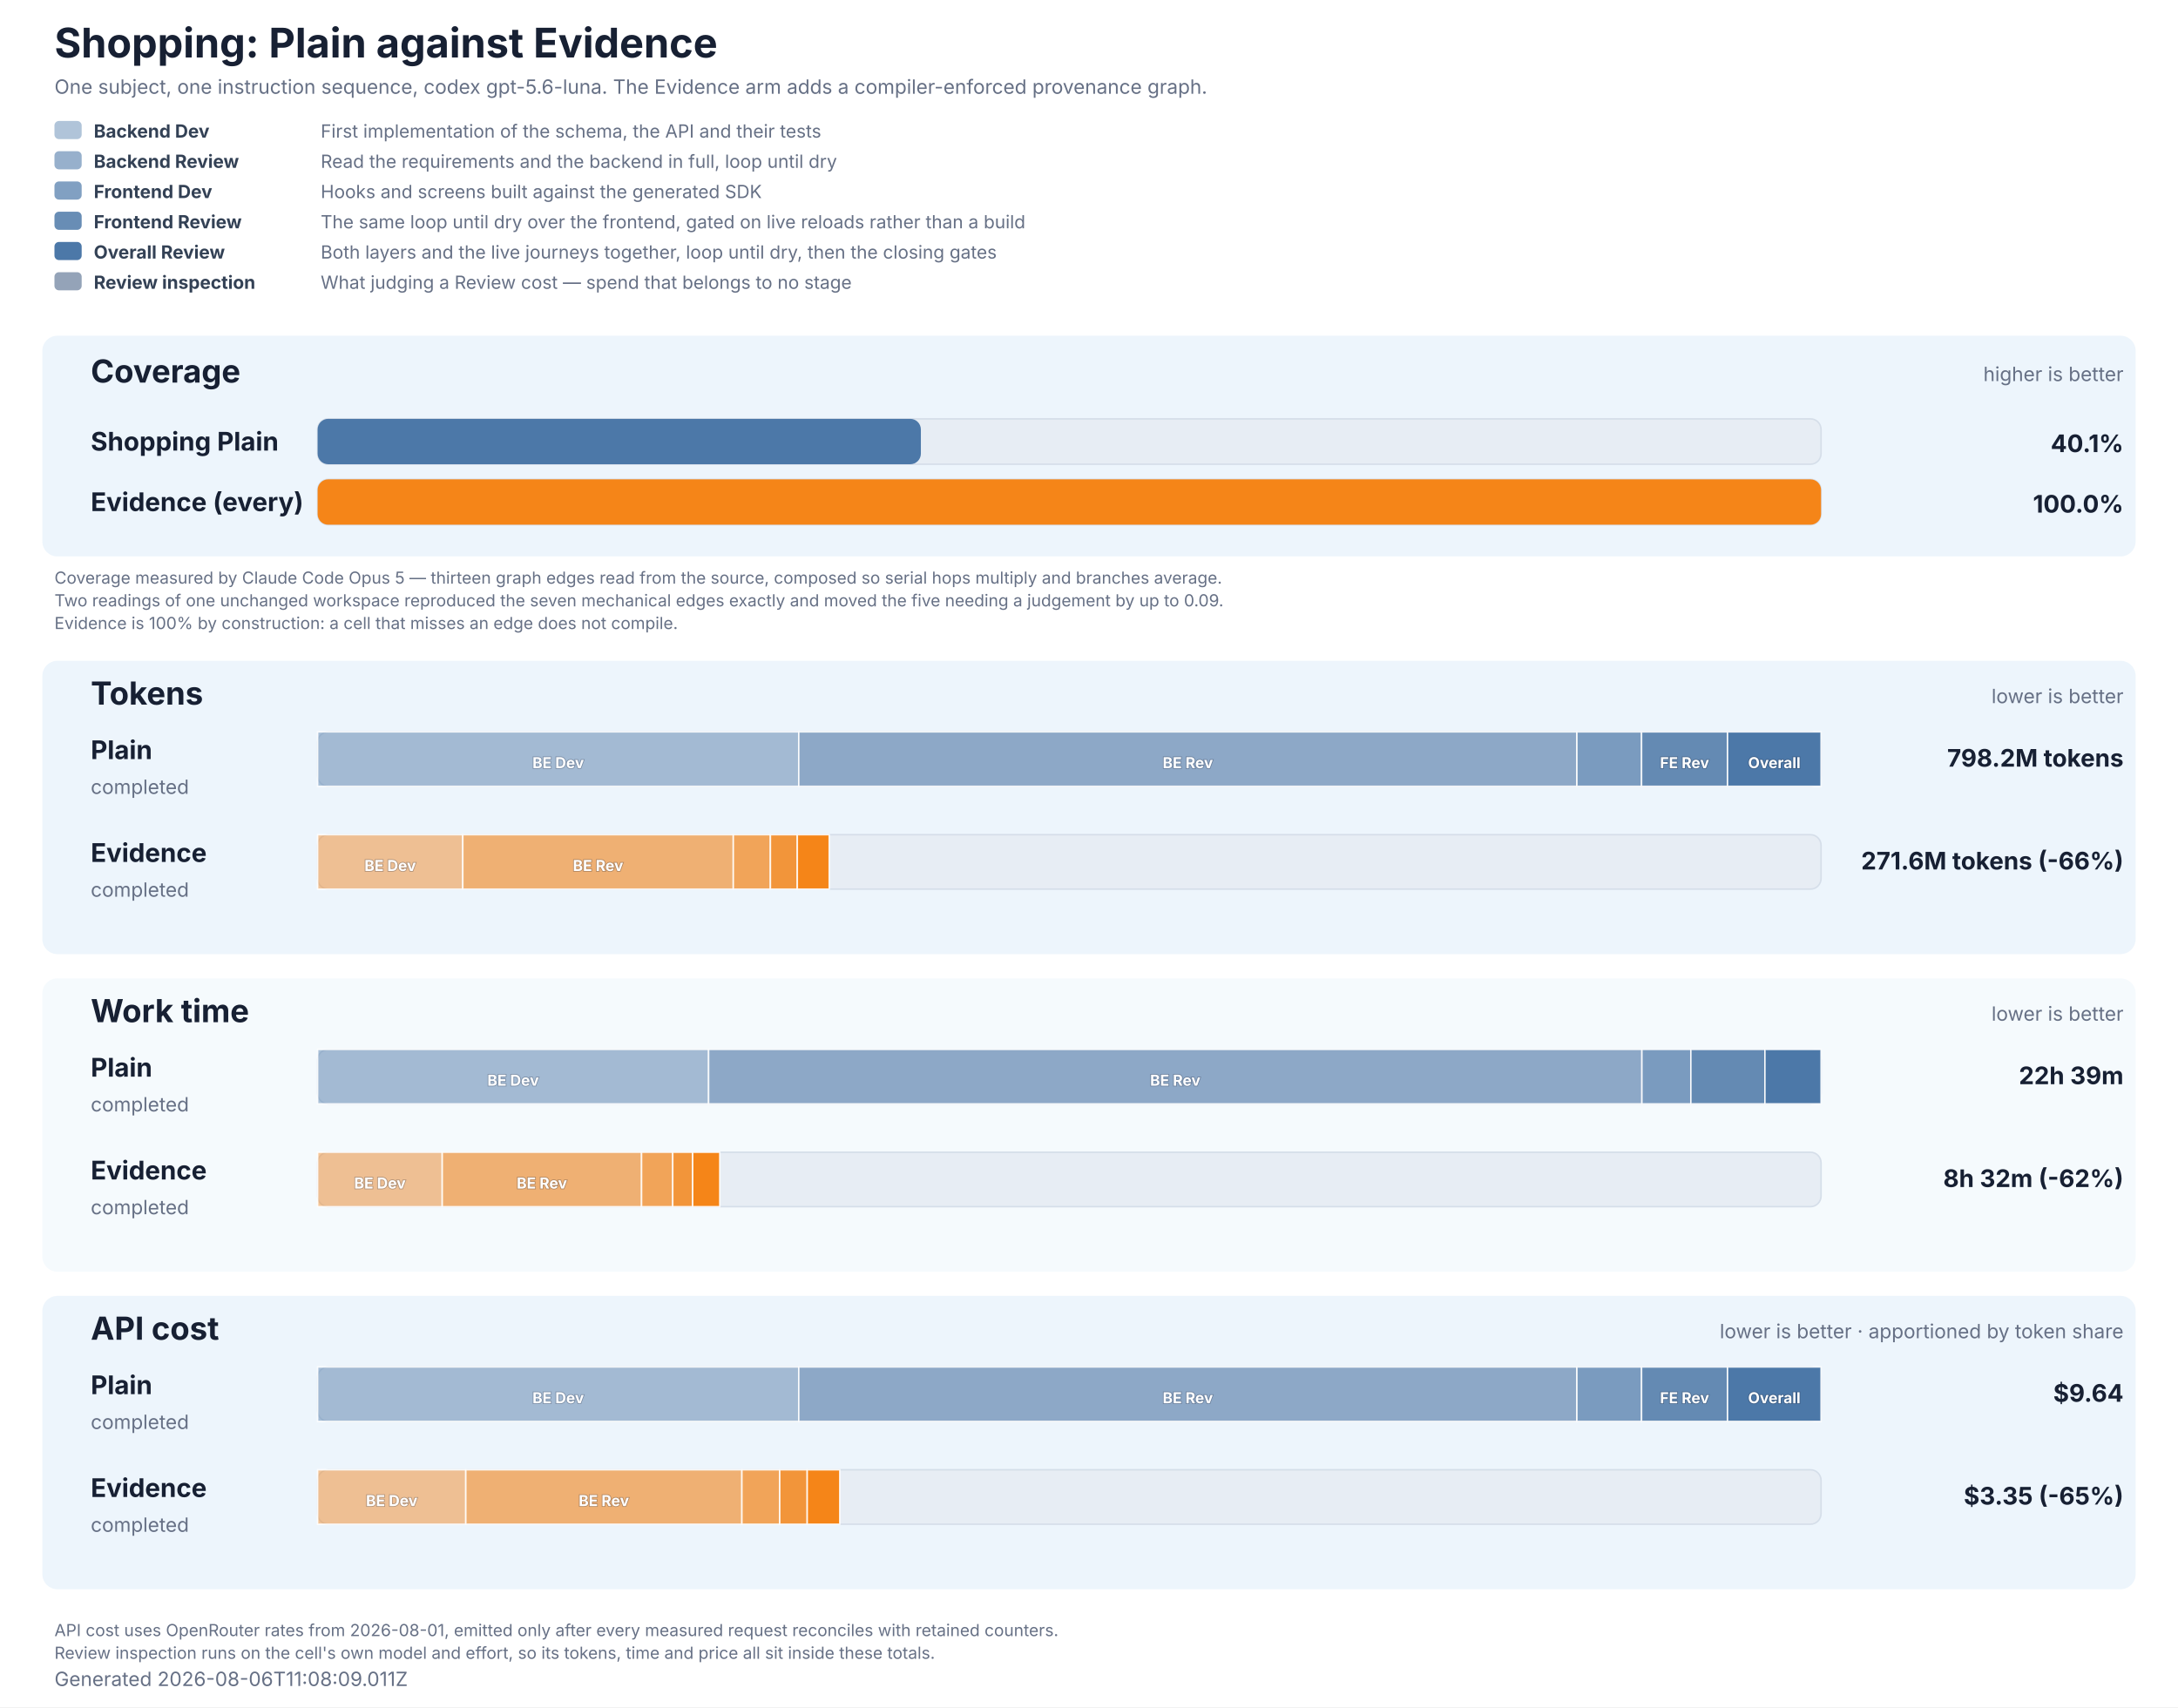
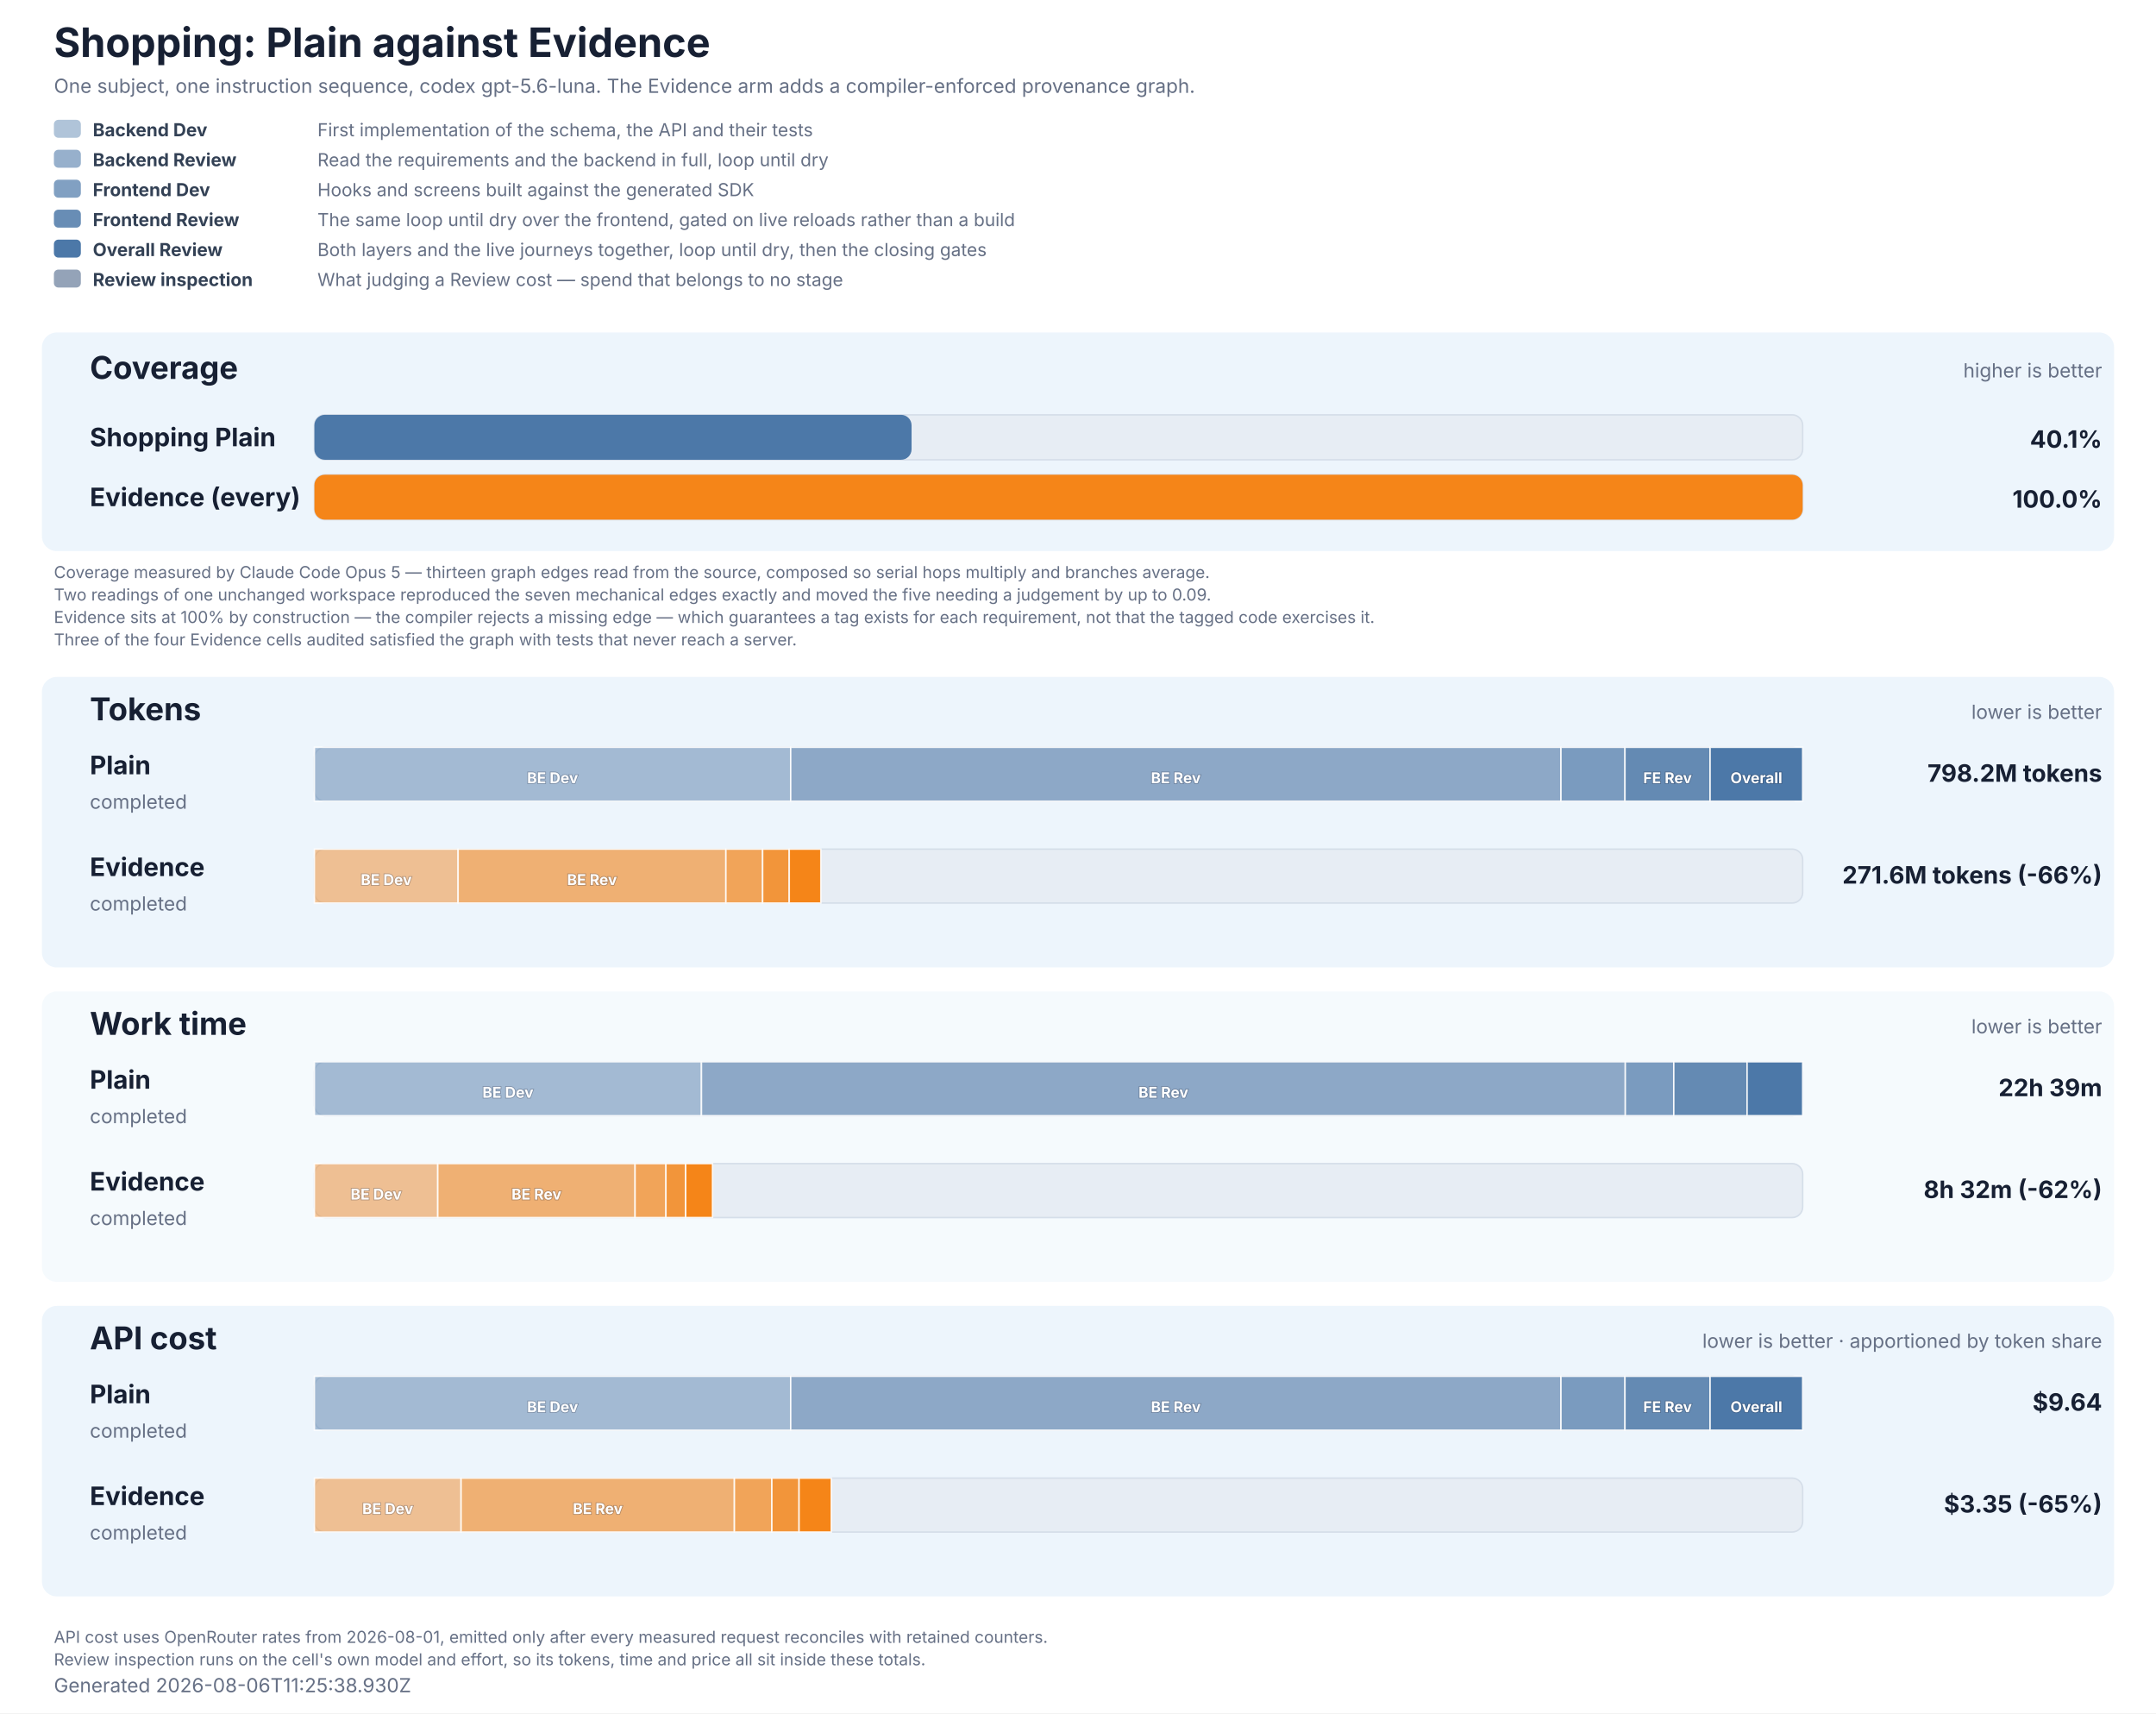
- <svg xmlns="http://www.w3.org/2000/svg" role="img" aria-labelledby="title description" viewBox="0 0 1440 1129" width="1440" height="1129">
+ <svg xmlns="http://www.w3.org/2000/svg" role="img" aria-labelledby="title description" viewBox="0 0 1440 1144" width="1440" height="1144">
  <style>
  text { font-family: Inter, ui-sans-serif, system-ui, -apple-system, BlinkMacSystemFont, 'Segoe UI', sans-serif; fill: #172033; }
  .title { font-size: 27px; font-weight: 700; }
  .subtitle, .generated, .group-meta, .row-status { font-size: 13px; fill: #667085; }
  .group { fill: #e8f2fb; }
  .group-title { font-size: 21px; font-weight: 700; }
  .row-label { font-size: 17px; font-weight: 700; }
  .value { font-size: 16px; font-weight: 700; }
  .cost-value { font-size: 13px; font-weight: 600; fill: #526b82; }
  .legend { font-size: 12px; fill: #667085; }
  .legend-label { font-size: 12px; font-weight: 700; fill: #334155; }
  .segment-label { font-size: 10px; font-weight: 700; fill: #ffffff; paint-order: stroke; stroke: #172033; stroke-opacity: 0.28; stroke-width: 1px; }
  .phase-segment { stroke: #ffffff; stroke-opacity: 0.86; stroke-width: 1px; }
  .track { fill: #e7edf4; stroke: #d5dee9; stroke-width: 1px; }
  .empty { font-size: 15px; fill: #667085; }
  .table-note { font-size: 11px; fill: #667085; }
</style>
-   <rect width="1440" height="1129" fill="#ffffff" />
+   <rect width="1440" height="1144" fill="#ffffff" />
  <text x="36" y="38" class="title">Shopping: Plain against Evidence</text>
  <text x="36" y="62" class="subtitle">One subject, one instruction sequence, codex gpt-5.6-luna. The Evidence arm adds a compiler-enforced provenance graph.</text>
  <rect x="36" y="80" width="18" height="12" rx="3" fill="#4c78a8" fill-opacity="0.44" />
  <text x="62" y="91" class="legend-label">Backend Dev</text>
  <text x="212" y="91" class="legend">First implementation of the schema, the API and their tests</text>
  <rect x="36" y="100" width="18" height="12" rx="3" fill="#4c78a8" fill-opacity="0.58" />
  <text x="62" y="111" class="legend-label">Backend Review</text>
  <text x="212" y="111" class="legend">Read the requirements and the backend in full, loop until dry</text>
  <rect x="36" y="120" width="18" height="12" rx="3" fill="#4c78a8" fill-opacity="0.7" />
  <text x="62" y="131" class="legend-label">Frontend Dev</text>
  <text x="212" y="131" class="legend">Hooks and screens built against the generated SDK</text>
  <rect x="36" y="140" width="18" height="12" rx="3" fill="#4c78a8" fill-opacity="0.84" />
  <text x="62" y="151" class="legend-label">Frontend Review</text>
  <text x="212" y="151" class="legend">The same loop until dry over the frontend, gated on live reloads rather than a build</text>
  <rect x="36" y="160" width="18" height="12" rx="3" fill="#4c78a8" fill-opacity="1" />
  <text x="62" y="171" class="legend-label">Overall Review</text>
  <text x="212" y="171" class="legend">Both layers and the live journeys together, loop until dry, then the closing gates</text>
  <rect x="36" y="180" width="18" height="12" rx="3" fill="#94a3b8" fill-opacity="1" />
  <text x="62" y="191" class="legend-label">Review inspection</text>
  <text x="212" y="191" class="legend">What judging a Review cost — spend that belongs to no stage</text>
  <rect x="28" y="222" width="1384" height="146" rx="10" class="group" fill-opacity="0.78" />
  <text x="60" y="253" class="group-title">Coverage</text>
  <text x="1404" y="252" text-anchor="end" class="group-meta">higher is better</text>
  <text x="60" y="298" class="row-label" fill="#4c78a8">Shopping Plain</text>
  <rect x="210" y="277" width="994" height="30" rx="7" class="track" />
  <rect x="210" y="277" width="398.84" height="30" rx="7" fill="#4c78a8" data-coverage="40.12511413497504" />
  <text x="1404" y="299" text-anchor="end" class="value" fill="#4c78a8">40.1%</text>
  <text x="60" y="338" class="row-label" fill="#f58518">Evidence (every)</text>
  <rect x="210" y="317" width="994" height="30" rx="7" class="track" />
  <rect x="210" y="317" width="994.00" height="30" rx="7" fill="#f58518" data-coverage="100" />
  <text x="1404" y="339" text-anchor="end" class="value" fill="#f58518">100.0%</text>
  <text x="36" y="386" class="table-note">Coverage measured by Claude Code Opus 5 — thirteen graph edges read from the source, composed so serial hops multiply and branches average.</text>
  <text x="36" y="401" class="table-note">Two readings of one unchanged workspace reproduced the seven mechanical edges exactly and moved the five needing a judgement by up to 0.09.</text>
-   <text x="36" y="416" class="table-note">Evidence is 100% by construction: a cell that misses an edge does not compile.</text>
-   <rect x="28" y="437" width="1384" height="194" rx="10" class="group" fill-opacity="0.78" />
-   <text x="60" y="466" class="group-title">Tokens</text>
-   <text x="1404" y="465" text-anchor="end" class="group-meta">lower is better</text>
-   <text x="60" y="502" class="row-label" fill="#4c78a8">Plain</text>
-   <text x="60" y="525" class="row-status">completed</text>
-   <rect x="210" y="484" width="994" height="36" rx="7" class="track" />
-   <rect x="210.00" y="484" width="318.11" height="36" fill="#4c78a8" fill-opacity="0.44" class="phase-segment" data-phase="backend-development" />
-   <text x="369.06" y="508" text-anchor="middle" class="segment-label">BE Dev</text>
-   <rect x="528.11" y="484" width="514.46" height="36" fill="#4c78a8" fill-opacity="0.58" class="phase-segment" data-phase="backend-review" />
-   <text x="785.35" y="508" text-anchor="middle" class="segment-label">BE Rev</text>
-   <rect x="1042.58" y="484" width="42.75" height="36" fill="#4c78a8" fill-opacity="0.7" class="phase-segment" data-phase="frontend-development" />
-   <rect x="1085.33" y="484" width="56.86" height="36" fill="#4c78a8" fill-opacity="0.84" class="phase-segment" data-phase="frontend-review" />
-   <text x="1113.76" y="508" text-anchor="middle" class="segment-label">FE Rev</text>
-   <rect x="1142.19" y="484" width="61.81" height="36" fill="#4c78a8" fill-opacity="1" class="phase-segment" data-phase="overall-review" />
-   <text x="1173.09" y="508" text-anchor="middle" class="segment-label">Overall</text>
-   <text x="1404" y="507" text-anchor="end" class="value">798.2M tokens</text>
-   <text x="60" y="570" class="row-label" fill="#f58518">Evidence</text>
-   <text x="60" y="593" class="row-status">completed</text>
-   <rect x="210" y="552" width="994" height="36" rx="7" class="track" />
-   <rect x="210.00" y="552" width="95.98" height="36" fill="#f58518" fill-opacity="0.44" class="phase-segment" data-phase="backend-development" />
-   <text x="257.99" y="576" text-anchor="middle" class="segment-label">BE Dev</text>
-   <rect x="305.98" y="552" width="178.85" height="36" fill="#f58518" fill-opacity="0.58" class="phase-segment" data-phase="backend-review" />
-   <text x="395.41" y="576" text-anchor="middle" class="segment-label">BE Rev</text>
-   <rect x="484.83" y="552" width="24.52" height="36" fill="#f58518" fill-opacity="0.7" class="phase-segment" data-phase="frontend-development" />
-   <rect x="509.36" y="552" width="17.79" height="36" fill="#f58518" fill-opacity="0.84" class="phase-segment" data-phase="frontend-review" />
-   <rect x="527.15" y="552" width="21.09" height="36" fill="#f58518" fill-opacity="1" class="phase-segment" data-phase="overall-review" />
-   <text x="1404" y="575" text-anchor="end" class="value">271.6M tokens (-66%)</text>
-   <rect x="28" y="647" width="1384" height="194" rx="10" class="group" fill-opacity="0.42" />
-   <text x="60" y="676" class="group-title">Work time</text>
-   <text x="1404" y="675" text-anchor="end" class="group-meta">lower is better</text>
-   <text x="60" y="712" class="row-label" fill="#4c78a8">Plain</text>
-   <text x="60" y="735" class="row-status">completed</text>
-   <rect x="210" y="694" width="994" height="36" rx="7" class="track" />
-   <rect x="210.00" y="694" width="258.50" height="36" fill="#4c78a8" fill-opacity="0.44" class="phase-segment" data-phase="backend-development" />
-   <text x="339.25" y="718" text-anchor="middle" class="segment-label">BE Dev</text>
-   <rect x="468.50" y="694" width="617.05" height="36" fill="#4c78a8" fill-opacity="0.58" class="phase-segment" data-phase="backend-review" />
-   <text x="777.03" y="718" text-anchor="middle" class="segment-label">BE Rev</text>
-   <rect x="1085.55" y="694" width="32.38" height="36" fill="#4c78a8" fill-opacity="0.7" class="phase-segment" data-phase="frontend-development" />
-   <rect x="1117.93" y="694" width="48.97" height="36" fill="#4c78a8" fill-opacity="0.84" class="phase-segment" data-phase="frontend-review" />
-   <rect x="1166.90" y="694" width="37.10" height="36" fill="#4c78a8" fill-opacity="1" class="phase-segment" data-phase="overall-review" />
-   <text x="1404" y="717" text-anchor="end" class="value">22h 39m</text>
-   <text x="60" y="780" class="row-label" fill="#f58518">Evidence</text>
-   <text x="60" y="803" class="row-status">completed</text>
-   <rect x="210" y="762" width="994" height="36" rx="7" class="track" />
-   <rect x="210.00" y="762" width="82.39" height="36" fill="#f58518" fill-opacity="0.44" class="phase-segment" data-phase="backend-development" />
-   <text x="251.19" y="786" text-anchor="middle" class="segment-label">BE Dev</text>
-   <rect x="292.39" y="762" width="131.79" height="36" fill="#f58518" fill-opacity="0.58" class="phase-segment" data-phase="backend-review" />
-   <text x="358.28" y="786" text-anchor="middle" class="segment-label">BE Rev</text>
-   <rect x="424.17" y="762" width="20.62" height="36" fill="#f58518" fill-opacity="0.7" class="phase-segment" data-phase="frontend-development" />
-   <rect x="444.79" y="762" width="13.18" height="36" fill="#f58518" fill-opacity="0.84" class="phase-segment" data-phase="frontend-review" />
-   <rect x="457.98" y="762" width="17.90" height="36" fill="#f58518" fill-opacity="1" class="phase-segment" data-phase="overall-review" />
-   <text x="1404" y="785" text-anchor="end" class="value">8h 32m (-62%)</text>
-   <rect x="28" y="857" width="1384" height="194" rx="10" class="group" fill-opacity="0.78" />
-   <text x="60" y="886" class="group-title">API cost</text>
-   <text x="1404" y="885" text-anchor="end" class="group-meta">lower is better · apportioned by token share</text>
-   <text x="60" y="922" class="row-label" fill="#4c78a8">Plain</text>
-   <text x="60" y="945" class="row-status">completed</text>
-   <rect x="210" y="904" width="994" height="36" rx="7" class="track" />
-   <rect x="210.00" y="904" width="318.11" height="36" fill="#4c78a8" fill-opacity="0.44" class="phase-segment" data-phase="backend-development" />
-   <text x="369.06" y="928" text-anchor="middle" class="segment-label">BE Dev</text>
-   <rect x="528.11" y="904" width="514.46" height="36" fill="#4c78a8" fill-opacity="0.58" class="phase-segment" data-phase="backend-review" />
-   <text x="785.35" y="928" text-anchor="middle" class="segment-label">BE Rev</text>
-   <rect x="1042.58" y="904" width="42.75" height="36" fill="#4c78a8" fill-opacity="0.7" class="phase-segment" data-phase="frontend-development" />
-   <rect x="1085.33" y="904" width="56.86" height="36" fill="#4c78a8" fill-opacity="0.84" class="phase-segment" data-phase="frontend-review" />
-   <text x="1113.76" y="928" text-anchor="middle" class="segment-label">FE Rev</text>
-   <rect x="1142.19" y="904" width="61.81" height="36" fill="#4c78a8" fill-opacity="1" class="phase-segment" data-phase="overall-review" />
-   <text x="1173.09" y="928" text-anchor="middle" class="segment-label">Overall</text>
-   <text x="1404" y="927" text-anchor="end" class="value">$9.64</text>
-   <text x="60" y="990" class="row-label" fill="#f58518">Evidence</text>
-   <text x="60" y="1013" class="row-status">completed</text>
-   <rect x="210" y="972" width="994" height="36" rx="7" class="track" />
-   <rect x="210.00" y="972" width="97.96" height="36" fill="#f58518" fill-opacity="0.44" class="phase-segment" data-phase="backend-development" />
-   <text x="258.98" y="996" text-anchor="middle" class="segment-label">BE Dev</text>
-   <rect x="307.96" y="972" width="182.54" height="36" fill="#f58518" fill-opacity="0.58" class="phase-segment" data-phase="backend-review" />
-   <text x="399.24" y="996" text-anchor="middle" class="segment-label">BE Rev</text>
-   <rect x="490.51" y="972" width="25.03" height="36" fill="#f58518" fill-opacity="0.7" class="phase-segment" data-phase="frontend-development" />
-   <rect x="515.54" y="972" width="18.16" height="36" fill="#f58518" fill-opacity="0.84" class="phase-segment" data-phase="frontend-review" />
-   <rect x="533.70" y="972" width="21.52" height="36" fill="#f58518" fill-opacity="1" class="phase-segment" data-phase="overall-review" />
-   <text x="1404" y="995" text-anchor="end" class="value">$3.35 (-65%)</text>
-   <text x="36" y="1082" class="table-note">API cost uses OpenRouter rates from 2026-08-01, emitted only after every measured request reconciles with retained counters.</text>
-   <text x="36" y="1097" class="table-note">Review inspection runs on the cell's own model and effort, so its tokens, time and price all sit inside these totals.</text>
-   <text x="36" y="1115" class="generated">Generated 2026-08-06T11:08:09.011Z</text>
+   <text x="36" y="416" class="table-note">Evidence sits at 100% by construction — the compiler rejects a missing edge — which guarantees a tag exists for each requirement, not that the tagged code exercises it.</text>
+   <text x="36" y="431" class="table-note">Three of the four Evidence cells audited satisfied the graph with tests that never reach a server.</text>
+   <rect x="28" y="452" width="1384" height="194" rx="10" class="group" fill-opacity="0.78" />
+   <text x="60" y="481" class="group-title">Tokens</text>
+   <text x="1404" y="480" text-anchor="end" class="group-meta">lower is better</text>
+   <text x="60" y="517" class="row-label" fill="#4c78a8">Plain</text>
+   <text x="60" y="540" class="row-status">completed</text>
+   <rect x="210" y="499" width="994" height="36" rx="7" class="track" />
+   <rect x="210.00" y="499" width="318.11" height="36" fill="#4c78a8" fill-opacity="0.44" class="phase-segment" data-phase="backend-development" />
+   <text x="369.06" y="523" text-anchor="middle" class="segment-label">BE Dev</text>
+   <rect x="528.11" y="499" width="514.46" height="36" fill="#4c78a8" fill-opacity="0.58" class="phase-segment" data-phase="backend-review" />
+   <text x="785.35" y="523" text-anchor="middle" class="segment-label">BE Rev</text>
+   <rect x="1042.58" y="499" width="42.75" height="36" fill="#4c78a8" fill-opacity="0.7" class="phase-segment" data-phase="frontend-development" />
+   <rect x="1085.33" y="499" width="56.86" height="36" fill="#4c78a8" fill-opacity="0.84" class="phase-segment" data-phase="frontend-review" />
+   <text x="1113.76" y="523" text-anchor="middle" class="segment-label">FE Rev</text>
+   <rect x="1142.19" y="499" width="61.81" height="36" fill="#4c78a8" fill-opacity="1" class="phase-segment" data-phase="overall-review" />
+   <text x="1173.09" y="523" text-anchor="middle" class="segment-label">Overall</text>
+   <text x="1404" y="522" text-anchor="end" class="value">798.2M tokens</text>
+   <text x="60" y="585" class="row-label" fill="#f58518">Evidence</text>
+   <text x="60" y="608" class="row-status">completed</text>
+   <rect x="210" y="567" width="994" height="36" rx="7" class="track" />
+   <rect x="210.00" y="567" width="95.98" height="36" fill="#f58518" fill-opacity="0.44" class="phase-segment" data-phase="backend-development" />
+   <text x="257.99" y="591" text-anchor="middle" class="segment-label">BE Dev</text>
+   <rect x="305.98" y="567" width="178.85" height="36" fill="#f58518" fill-opacity="0.58" class="phase-segment" data-phase="backend-review" />
+   <text x="395.41" y="591" text-anchor="middle" class="segment-label">BE Rev</text>
+   <rect x="484.83" y="567" width="24.52" height="36" fill="#f58518" fill-opacity="0.7" class="phase-segment" data-phase="frontend-development" />
+   <rect x="509.36" y="567" width="17.79" height="36" fill="#f58518" fill-opacity="0.84" class="phase-segment" data-phase="frontend-review" />
+   <rect x="527.15" y="567" width="21.09" height="36" fill="#f58518" fill-opacity="1" class="phase-segment" data-phase="overall-review" />
+   <text x="1404" y="590" text-anchor="end" class="value">271.6M tokens (-66%)</text>
+   <rect x="28" y="662" width="1384" height="194" rx="10" class="group" fill-opacity="0.42" />
+   <text x="60" y="691" class="group-title">Work time</text>
+   <text x="1404" y="690" text-anchor="end" class="group-meta">lower is better</text>
+   <text x="60" y="727" class="row-label" fill="#4c78a8">Plain</text>
+   <text x="60" y="750" class="row-status">completed</text>
+   <rect x="210" y="709" width="994" height="36" rx="7" class="track" />
+   <rect x="210.00" y="709" width="258.50" height="36" fill="#4c78a8" fill-opacity="0.44" class="phase-segment" data-phase="backend-development" />
+   <text x="339.25" y="733" text-anchor="middle" class="segment-label">BE Dev</text>
+   <rect x="468.50" y="709" width="617.05" height="36" fill="#4c78a8" fill-opacity="0.58" class="phase-segment" data-phase="backend-review" />
+   <text x="777.03" y="733" text-anchor="middle" class="segment-label">BE Rev</text>
+   <rect x="1085.55" y="709" width="32.38" height="36" fill="#4c78a8" fill-opacity="0.7" class="phase-segment" data-phase="frontend-development" />
+   <rect x="1117.93" y="709" width="48.97" height="36" fill="#4c78a8" fill-opacity="0.84" class="phase-segment" data-phase="frontend-review" />
+   <rect x="1166.90" y="709" width="37.10" height="36" fill="#4c78a8" fill-opacity="1" class="phase-segment" data-phase="overall-review" />
+   <text x="1404" y="732" text-anchor="end" class="value">22h 39m</text>
+   <text x="60" y="795" class="row-label" fill="#f58518">Evidence</text>
+   <text x="60" y="818" class="row-status">completed</text>
+   <rect x="210" y="777" width="994" height="36" rx="7" class="track" />
+   <rect x="210.00" y="777" width="82.39" height="36" fill="#f58518" fill-opacity="0.44" class="phase-segment" data-phase="backend-development" />
+   <text x="251.19" y="801" text-anchor="middle" class="segment-label">BE Dev</text>
+   <rect x="292.39" y="777" width="131.79" height="36" fill="#f58518" fill-opacity="0.58" class="phase-segment" data-phase="backend-review" />
+   <text x="358.28" y="801" text-anchor="middle" class="segment-label">BE Rev</text>
+   <rect x="424.17" y="777" width="20.62" height="36" fill="#f58518" fill-opacity="0.7" class="phase-segment" data-phase="frontend-development" />
+   <rect x="444.79" y="777" width="13.18" height="36" fill="#f58518" fill-opacity="0.84" class="phase-segment" data-phase="frontend-review" />
+   <rect x="457.98" y="777" width="17.90" height="36" fill="#f58518" fill-opacity="1" class="phase-segment" data-phase="overall-review" />
+   <text x="1404" y="800" text-anchor="end" class="value">8h 32m (-62%)</text>
+   <rect x="28" y="872" width="1384" height="194" rx="10" class="group" fill-opacity="0.78" />
+   <text x="60" y="901" class="group-title">API cost</text>
+   <text x="1404" y="900" text-anchor="end" class="group-meta">lower is better · apportioned by token share</text>
+   <text x="60" y="937" class="row-label" fill="#4c78a8">Plain</text>
+   <text x="60" y="960" class="row-status">completed</text>
+   <rect x="210" y="919" width="994" height="36" rx="7" class="track" />
+   <rect x="210.00" y="919" width="318.11" height="36" fill="#4c78a8" fill-opacity="0.44" class="phase-segment" data-phase="backend-development" />
+   <text x="369.06" y="943" text-anchor="middle" class="segment-label">BE Dev</text>
+   <rect x="528.11" y="919" width="514.46" height="36" fill="#4c78a8" fill-opacity="0.58" class="phase-segment" data-phase="backend-review" />
+   <text x="785.35" y="943" text-anchor="middle" class="segment-label">BE Rev</text>
+   <rect x="1042.58" y="919" width="42.75" height="36" fill="#4c78a8" fill-opacity="0.7" class="phase-segment" data-phase="frontend-development" />
+   <rect x="1085.33" y="919" width="56.86" height="36" fill="#4c78a8" fill-opacity="0.84" class="phase-segment" data-phase="frontend-review" />
+   <text x="1113.76" y="943" text-anchor="middle" class="segment-label">FE Rev</text>
+   <rect x="1142.19" y="919" width="61.81" height="36" fill="#4c78a8" fill-opacity="1" class="phase-segment" data-phase="overall-review" />
+   <text x="1173.09" y="943" text-anchor="middle" class="segment-label">Overall</text>
+   <text x="1404" y="942" text-anchor="end" class="value">$9.64</text>
+   <text x="60" y="1005" class="row-label" fill="#f58518">Evidence</text>
+   <text x="60" y="1028" class="row-status">completed</text>
+   <rect x="210" y="987" width="994" height="36" rx="7" class="track" />
+   <rect x="210.00" y="987" width="97.96" height="36" fill="#f58518" fill-opacity="0.44" class="phase-segment" data-phase="backend-development" />
+   <text x="258.98" y="1011" text-anchor="middle" class="segment-label">BE Dev</text>
+   <rect x="307.96" y="987" width="182.54" height="36" fill="#f58518" fill-opacity="0.58" class="phase-segment" data-phase="backend-review" />
+   <text x="399.24" y="1011" text-anchor="middle" class="segment-label">BE Rev</text>
+   <rect x="490.51" y="987" width="25.03" height="36" fill="#f58518" fill-opacity="0.7" class="phase-segment" data-phase="frontend-development" />
+   <rect x="515.54" y="987" width="18.16" height="36" fill="#f58518" fill-opacity="0.84" class="phase-segment" data-phase="frontend-review" />
+   <rect x="533.70" y="987" width="21.52" height="36" fill="#f58518" fill-opacity="1" class="phase-segment" data-phase="overall-review" />
+   <text x="1404" y="1010" text-anchor="end" class="value">$3.35 (-65%)</text>
+   <text x="36" y="1097" class="table-note">API cost uses OpenRouter rates from 2026-08-01, emitted only after every measured request reconciles with retained counters.</text>
+   <text x="36" y="1112" class="table-note">Review inspection runs on the cell's own model and effort, so its tokens, time and price all sit inside these totals.</text>
+   <text x="36" y="1130" class="generated">Generated 2026-08-06T11:25:38.930Z</text>
</svg>
